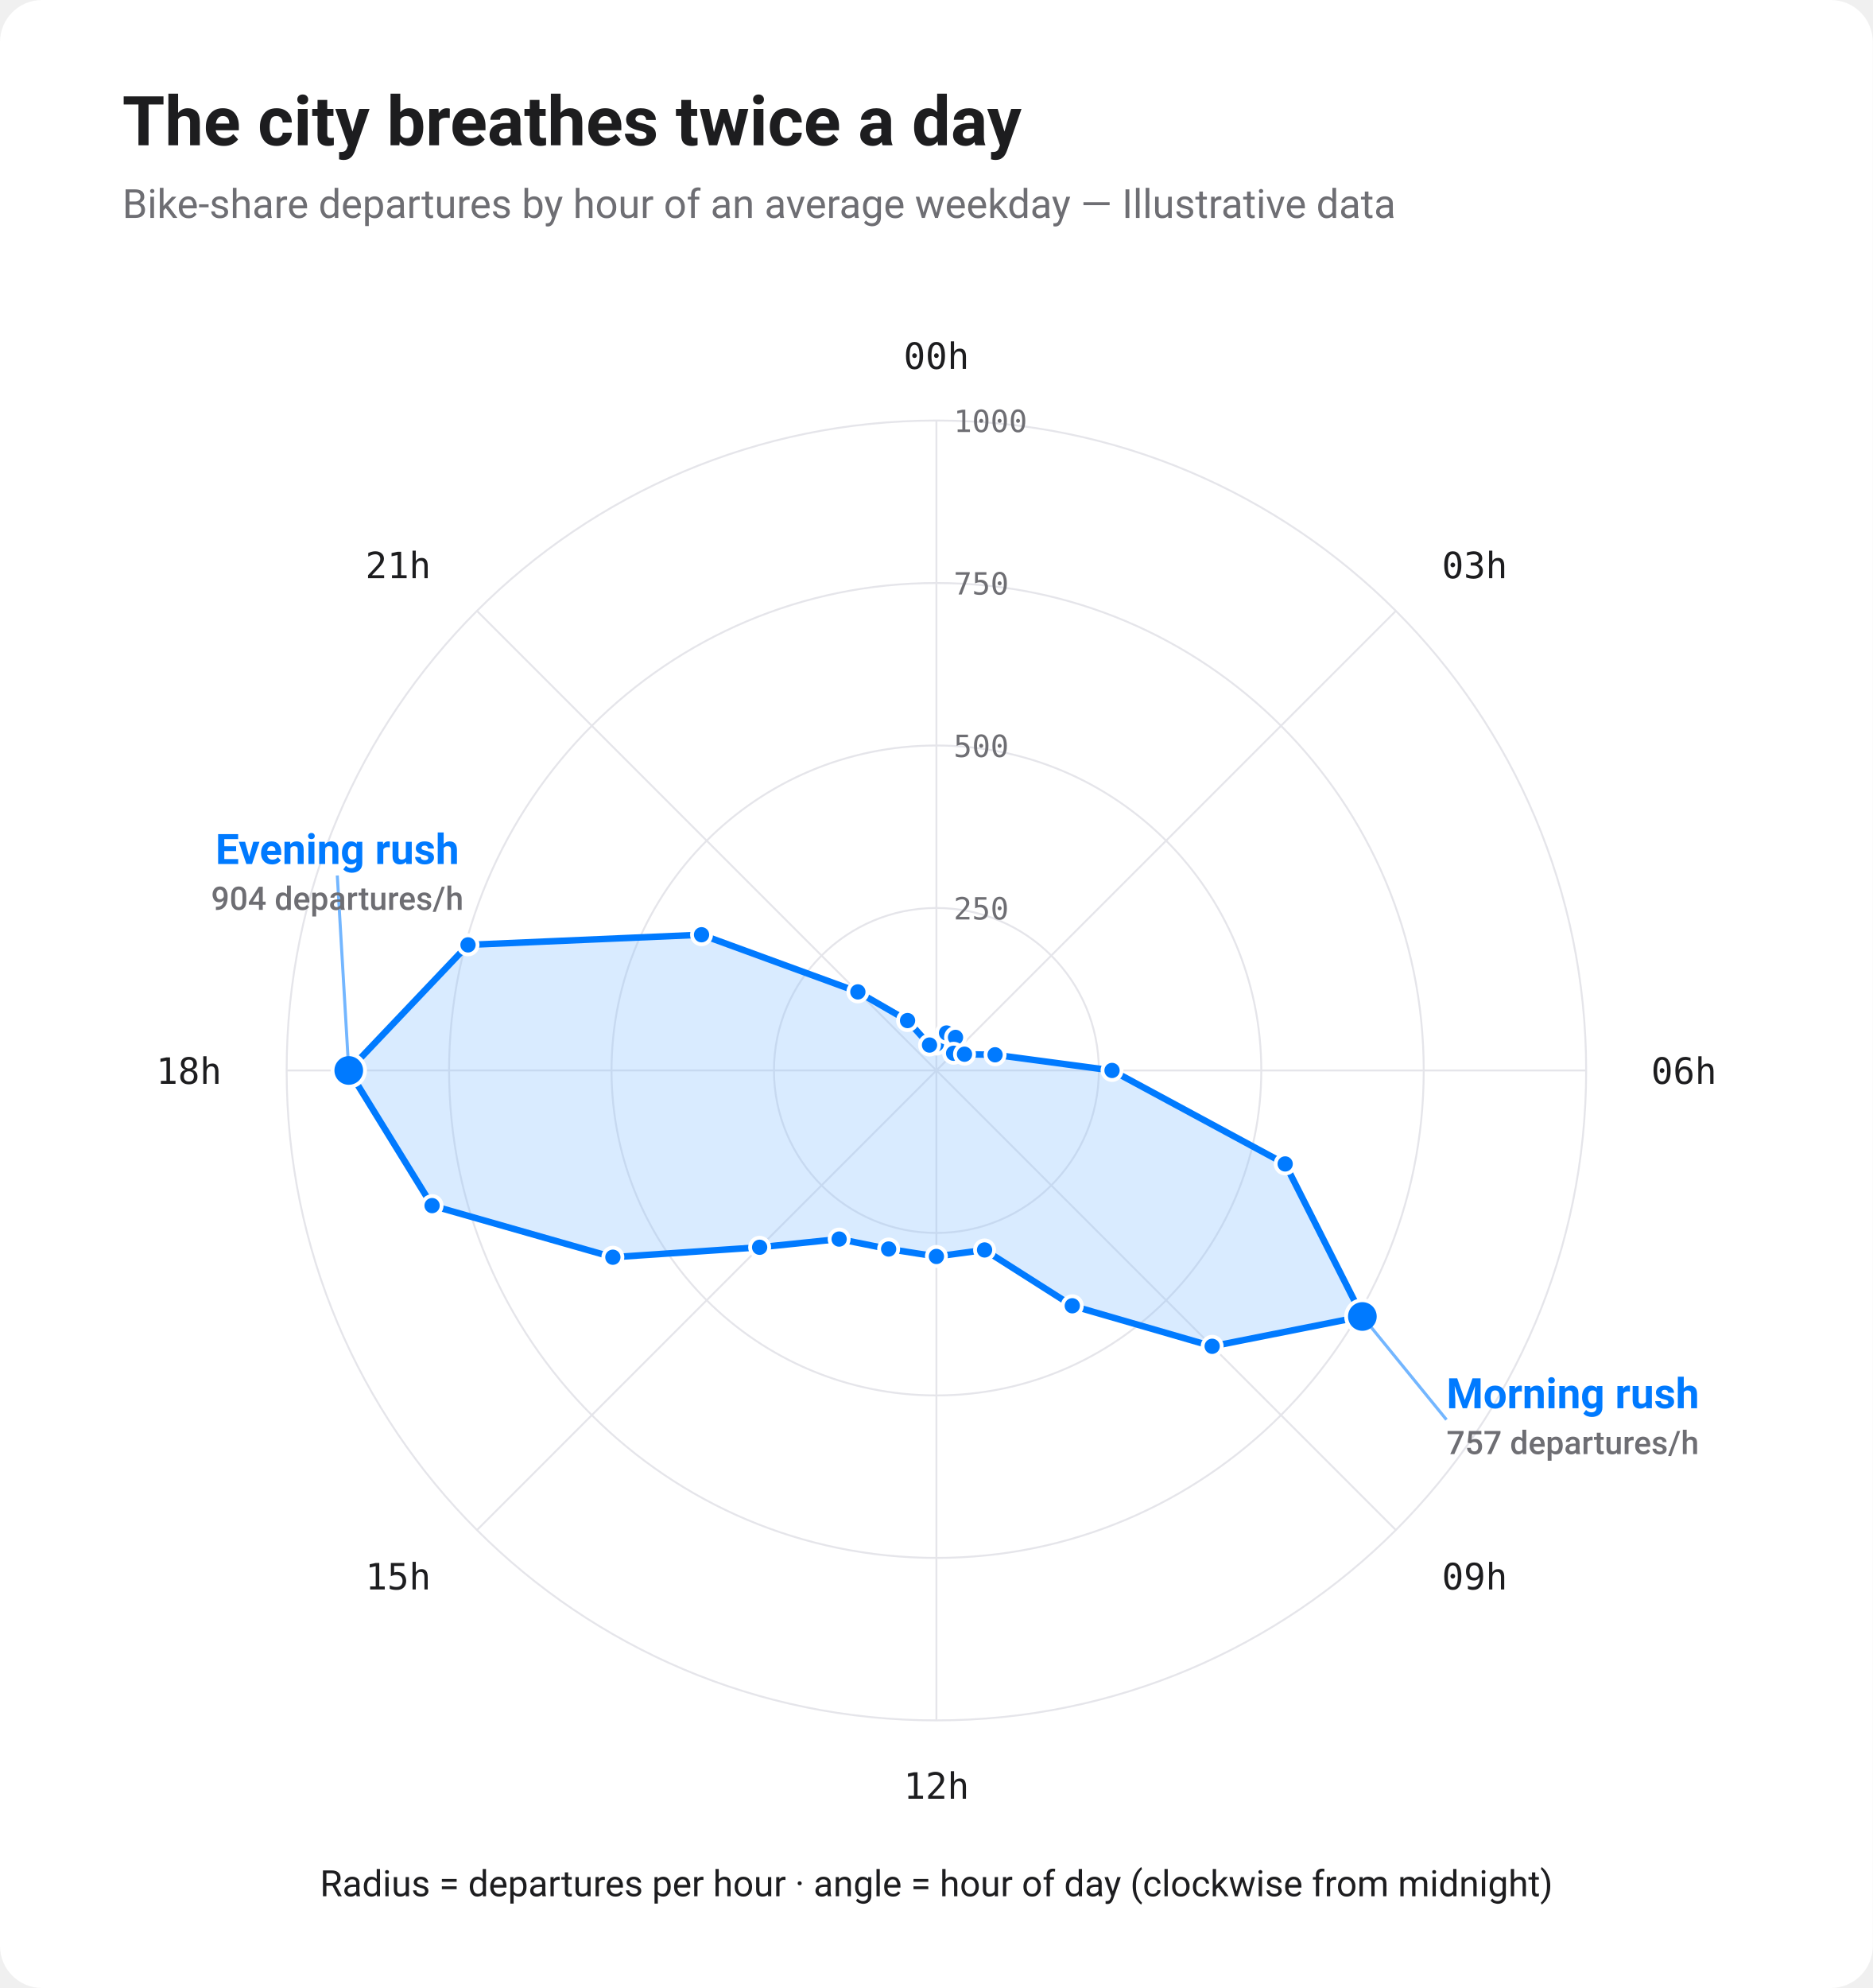
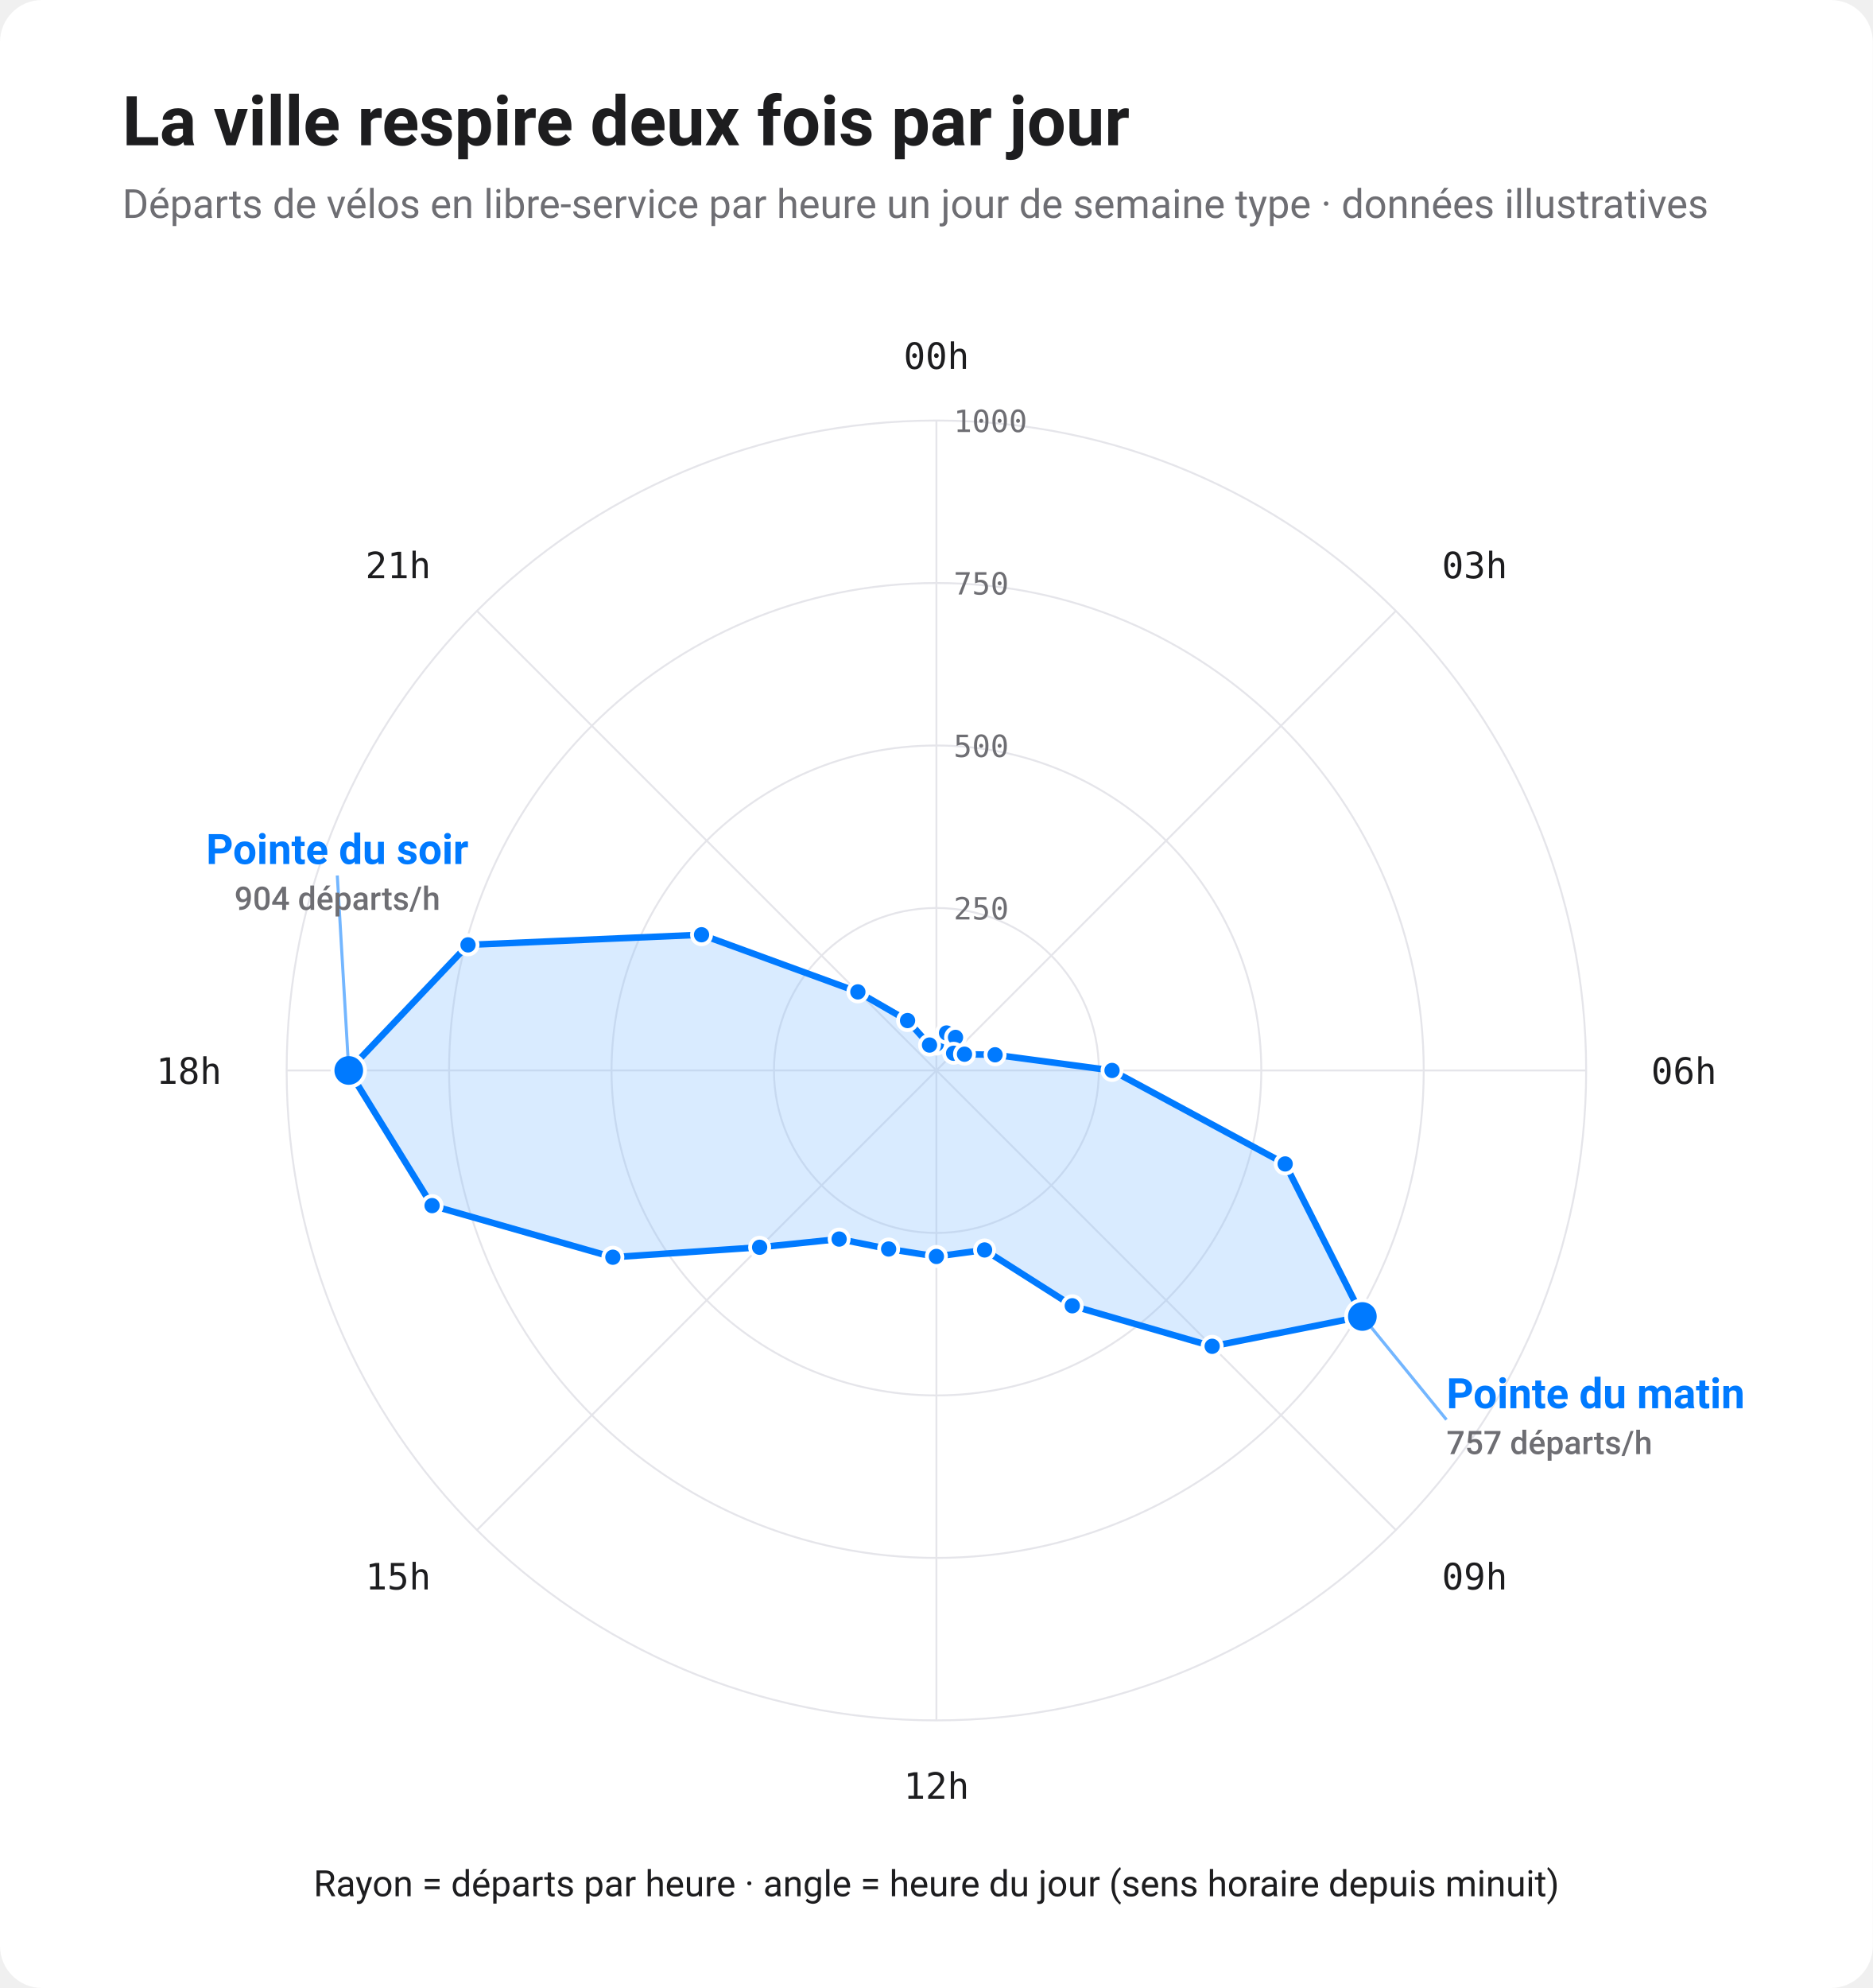
<svg xmlns="http://www.w3.org/2000/svg" width="980" height="1040" viewBox="0 0 980 1040" font-family="Roboto, system-ui, sans-serif" role="img" aria-labelledby="polar-title polar-desc">
  <rect width="980" height="1040" rx="22" fill="#FFFFFF" />
-   <text x="64" y="76" font-size="36" font-weight="700" fill="#1D1D1F">The city breathes twice a day</text>
-   <text x="64" y="114" font-size="21" fill="#6E6E73">Bike-share departures by hour of an average weekday — Illustrative data</text>
+   <text x="64" y="76" font-size="36" font-weight="700" fill="#1D1D1F">La ville respire deux fois par jour</text>
+   <text x="64" y="114" font-size="21" fill="#6E6E73">Départs de vélos en libre-service par heure un jour de semaine type · données illustratives</text>
  <circle cx="490" cy="560" r="85" fill="none" stroke="#E5E5EA" stroke-width="1" />
  <text x="499" y="481" font-size="16" font-family="Roboto Mono, ui-monospace, monospace" fill="#6E6E73">250</text>
  <circle cx="490" cy="560" r="170" fill="none" stroke="#E5E5EA" stroke-width="1" />
  <text x="499" y="396" font-size="16" font-family="Roboto Mono, ui-monospace, monospace" fill="#6E6E73">500</text>
  <circle cx="490" cy="560" r="255" fill="none" stroke="#E5E5EA" stroke-width="1" />
  <text x="499" y="311" font-size="16" font-family="Roboto Mono, ui-monospace, monospace" fill="#6E6E73">750</text>
  <circle cx="490" cy="560" r="340" fill="none" stroke="#E5E5EA" stroke-width="1" />
  <text x="499" y="226" font-size="16" font-family="Roboto Mono, ui-monospace, monospace" fill="#6E6E73">1000</text>
  <line x1="490" y1="560" x2="490" y2="220" stroke="#E5E5EA" stroke-width="1" />
  <text x="490" y="193" text-anchor="middle" font-size="19" font-family="Roboto Mono, ui-monospace, monospace" fill="#1D1D1F">00h</text>
  <line x1="490" y1="560" x2="730.4" y2="319.6" stroke="#E5E5EA" stroke-width="1" />
  <text x="754.5" y="302.5" text-anchor="start" font-size="19" font-family="Roboto Mono, ui-monospace, monospace" fill="#1D1D1F">03h</text>
  <line x1="490" y1="560" x2="830" y2="560" stroke="#E5E5EA" stroke-width="1" />
  <text x="864" y="567" text-anchor="start" font-size="19" font-family="Roboto Mono, ui-monospace, monospace" fill="#1D1D1F">06h</text>
  <line x1="490" y1="560" x2="730.4" y2="800.4" stroke="#E5E5EA" stroke-width="1" />
  <text x="754.5" y="831.5" text-anchor="start" font-size="19" font-family="Roboto Mono, ui-monospace, monospace" fill="#1D1D1F">09h</text>
  <line x1="490" y1="560" x2="490" y2="900" stroke="#E5E5EA" stroke-width="1" />
  <text x="490" y="941" text-anchor="middle" font-size="19" font-family="Roboto Mono, ui-monospace, monospace" fill="#1D1D1F">12h</text>
  <line x1="490" y1="560" x2="249.6" y2="800.4" stroke="#E5E5EA" stroke-width="1" />
  <text x="225.5" y="831.5" text-anchor="end" font-size="19" font-family="Roboto Mono, ui-monospace, monospace" fill="#1D1D1F">15h</text>
  <line x1="490" y1="560" x2="150" y2="560" stroke="#E5E5EA" stroke-width="1" />
  <text x="116" y="567" text-anchor="end" font-size="19" font-family="Roboto Mono, ui-monospace, monospace" fill="#1D1D1F">18h</text>
  <line x1="490" y1="560" x2="249.6" y2="319.6" stroke="#E5E5EA" stroke-width="1" />
  <text x="225.5" y="302.5" text-anchor="end" font-size="19" font-family="Roboto Mono, ui-monospace, monospace" fill="#1D1D1F">21h</text>
  <path d="M490,546.2 L495.3,540.4 L500,542.7 L499,551 L504.7,551.5 L520.7,551.8 L581.9,560 L672.5,608.9 L712.9,688.7 L634.3,704.3 L561.1,683.1 L515.2,653.9 L490,657.3 L465,653.4 L439.1,648.2 L397.5,652.5 L320.7,657.7 L226.1,630.7 L182.5,560 L244.9,494.3 L367.1,489 L448.9,518.9 L474.9,533.9 L486.4,546.7 Z" fill="#7FBBFF" fill-opacity="0.30" stroke="#007AFF" stroke-width="3.4" stroke-linejoin="round" />
  <g class="pt">
    <circle cx="490" cy="546.2" r="5.0" fill="#007AFF" stroke="#FFFFFF" stroke-width="2" />
  </g>
  <g class="pt">
    <circle cx="495.3" cy="540.4" r="5.0" fill="#007AFF" stroke="#FFFFFF" stroke-width="2" />
  </g>
  <g class="pt">
    <circle cx="500" cy="542.7" r="5.0" fill="#007AFF" stroke="#FFFFFF" stroke-width="2" />
  </g>
  <g class="pt">
    <circle cx="499" cy="551" r="5.0" fill="#007AFF" stroke="#FFFFFF" stroke-width="2" />
  </g>
  <g class="pt">
    <circle cx="504.7" cy="551.5" r="5.0" fill="#007AFF" stroke="#FFFFFF" stroke-width="2" />
  </g>
  <g class="pt">
    <circle cx="520.7" cy="551.8" r="5.0" fill="#007AFF" stroke="#FFFFFF" stroke-width="2" />
  </g>
  <g class="pt">
    <circle cx="581.9" cy="560" r="5.0" fill="#007AFF" stroke="#FFFFFF" stroke-width="2" />
  </g>
  <g class="pt">
    <circle cx="672.5" cy="608.9" r="5.0" fill="#007AFF" stroke="#FFFFFF" stroke-width="2" />
  </g>
  <g class="pt">
    <circle cx="712.9" cy="688.7" r="8.5" fill="#007AFF" stroke="#FFFFFF" stroke-width="2" />
  </g>
  <g class="pt">
    <circle cx="634.3" cy="704.3" r="5.0" fill="#007AFF" stroke="#FFFFFF" stroke-width="2" />
  </g>
  <g class="pt">
    <circle cx="561.1" cy="683.1" r="5.0" fill="#007AFF" stroke="#FFFFFF" stroke-width="2" />
  </g>
  <g class="pt">
    <circle cx="515.2" cy="653.9" r="5.0" fill="#007AFF" stroke="#FFFFFF" stroke-width="2" />
  </g>
  <g class="pt">
    <circle cx="490" cy="657.3" r="5.0" fill="#007AFF" stroke="#FFFFFF" stroke-width="2" />
  </g>
  <g class="pt">
    <circle cx="465" cy="653.4" r="5.0" fill="#007AFF" stroke="#FFFFFF" stroke-width="2" />
  </g>
  <g class="pt">
    <circle cx="439.1" cy="648.2" r="5.0" fill="#007AFF" stroke="#FFFFFF" stroke-width="2" />
  </g>
  <g class="pt">
    <circle cx="397.5" cy="652.5" r="5.0" fill="#007AFF" stroke="#FFFFFF" stroke-width="2" />
  </g>
  <g class="pt">
    <circle cx="320.7" cy="657.7" r="5.0" fill="#007AFF" stroke="#FFFFFF" stroke-width="2" />
  </g>
  <g class="pt">
    <circle cx="226.1" cy="630.7" r="5.0" fill="#007AFF" stroke="#FFFFFF" stroke-width="2" />
  </g>
  <g class="pt">
    <circle cx="182.5" cy="560" r="8.5" fill="#007AFF" stroke="#FFFFFF" stroke-width="2" />
  </g>
  <g class="pt">
    <circle cx="244.9" cy="494.3" r="5.0" fill="#007AFF" stroke="#FFFFFF" stroke-width="2" />
  </g>
  <g class="pt">
    <circle cx="367.1" cy="489" r="5.0" fill="#007AFF" stroke="#FFFFFF" stroke-width="2" />
  </g>
  <g class="pt">
    <circle cx="448.9" cy="518.9" r="5.0" fill="#007AFF" stroke="#FFFFFF" stroke-width="2" />
  </g>
  <g class="pt">
    <circle cx="474.9" cy="533.9" r="5.0" fill="#007AFF" stroke="#FFFFFF" stroke-width="2" />
  </g>
  <g class="pt">
    <circle cx="486.4" cy="546.7" r="5.0" fill="#007AFF" stroke="#FFFFFF" stroke-width="2" />
  </g>
  <line x1="182.5" y1="560" x2="176.5" y2="458" stroke="#007AFF" stroke-width="1.6" stroke-opacity="0.55" />
-   <text x="176.5" y="452" text-anchor="middle" font-size="22" font-weight="700" fill="#007AFF">Evening rush</text>
-   <text x="176.5" y="476" text-anchor="middle" font-size="17" font-weight="500" fill="#6E6E73">904 departures/h</text>
+   <text x="176.5" y="452" text-anchor="middle" font-size="22" font-weight="700" fill="#007AFF">Pointe du soir</text>
+   <text x="176.5" y="476" text-anchor="middle" font-size="17" font-weight="500" fill="#6E6E73">904 départs/h</text>
  <line x1="712.9" y1="688.7" x2="756.9" y2="742.7" stroke="#007AFF" stroke-width="1.6" stroke-opacity="0.55" />
-   <text x="756.9" y="736.7" text-anchor="start" font-size="22" font-weight="700" fill="#007AFF">Morning rush</text>
-   <text x="756.9" y="760.7" text-anchor="start" font-size="17" font-weight="500" fill="#6E6E73">757 departures/h</text>
-   <text x="490" y="992" text-anchor="middle" font-size="19" fill="#1D1D1F">Radius = departures per hour   ·   angle = hour of day (clockwise from midnight)</text>
+   <text x="756.9" y="736.7" text-anchor="start" font-size="22" font-weight="700" fill="#007AFF">Pointe du matin</text>
+   <text x="756.9" y="760.7" text-anchor="start" font-size="17" font-weight="500" fill="#6E6E73">757 départs/h</text>
+   <text x="490" y="992" text-anchor="middle" font-size="19" fill="#1D1D1F">Rayon = départs par heure · angle = heure du jour (sens horaire depuis minuit)</text>
  <g data-fs-internal="" role="button" tabindex="0" aria-label="Toggle fullscreen" transform="translate(932,14)" style="display:none;cursor:pointer">
    <rect x="0" y="0" width="34" height="34" rx="8" fill="#F2F3F5" />
    <path d="M6 13 V6 h7 M28 13 V6 h-7 M6 21 v7 h7 M28 21 v7 h-7" fill="none" stroke="#1D1D1F" stroke-width="2" stroke-linecap="round" />
  </g>
</svg>
